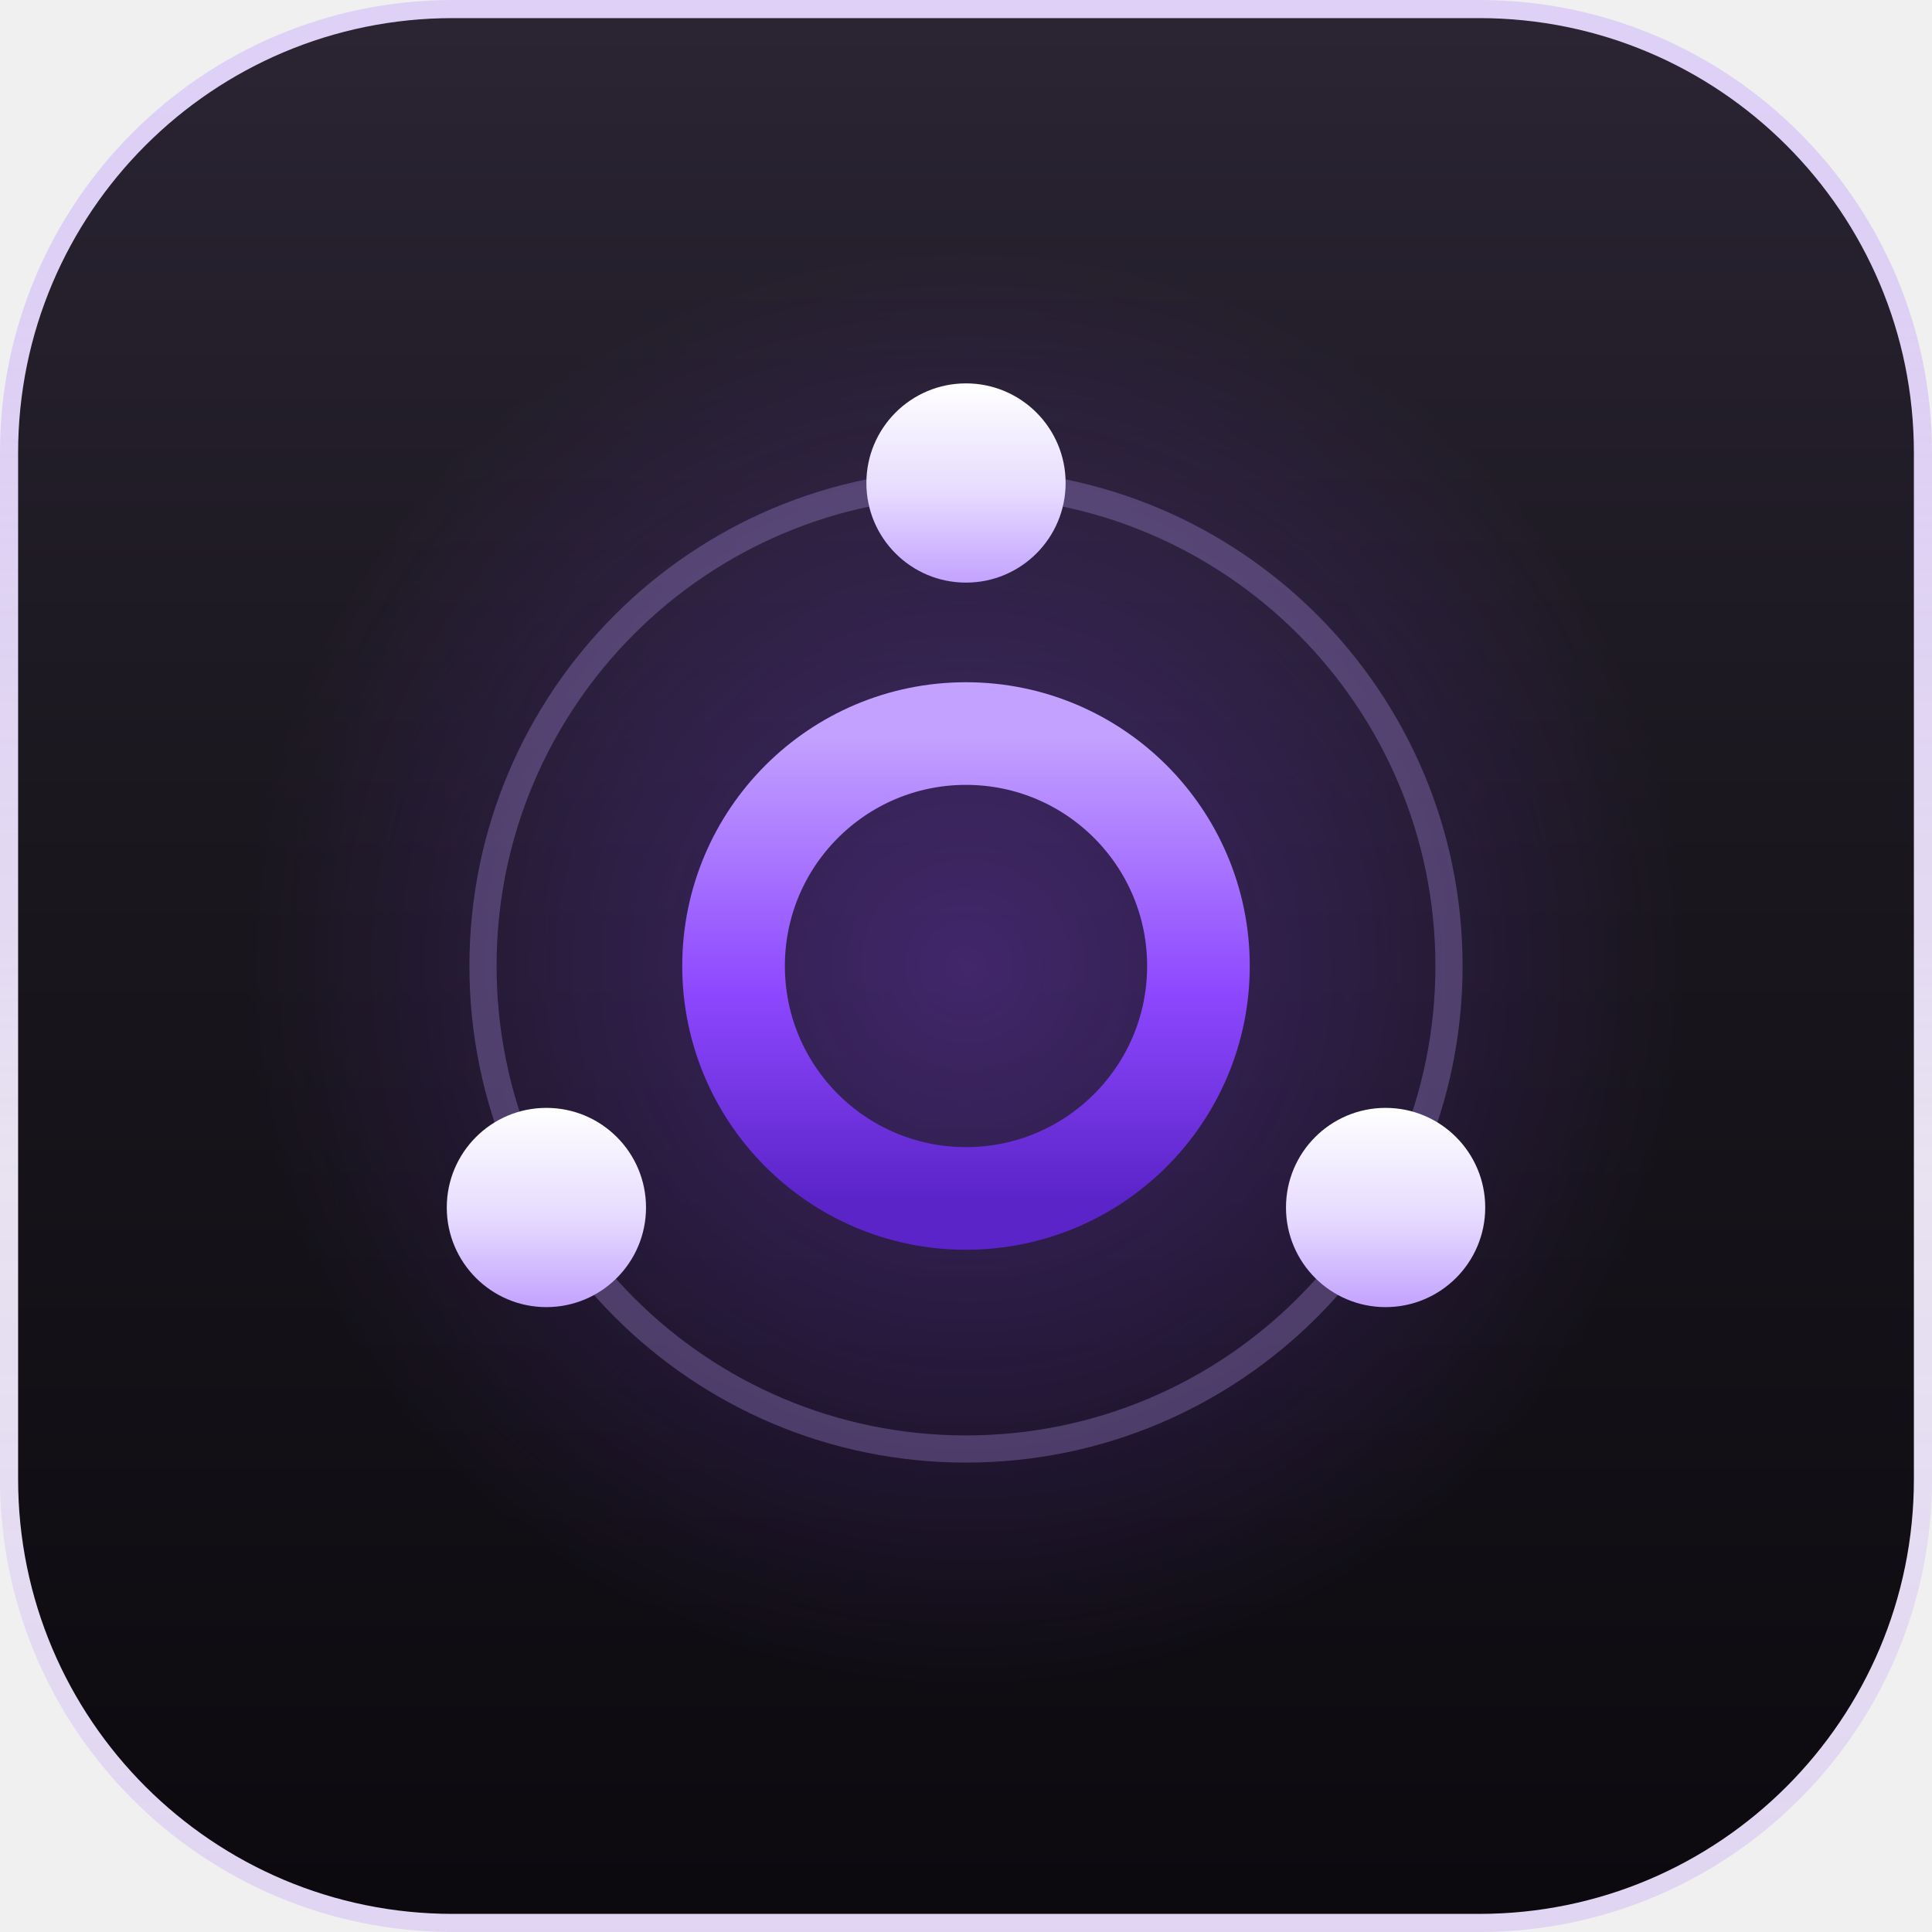
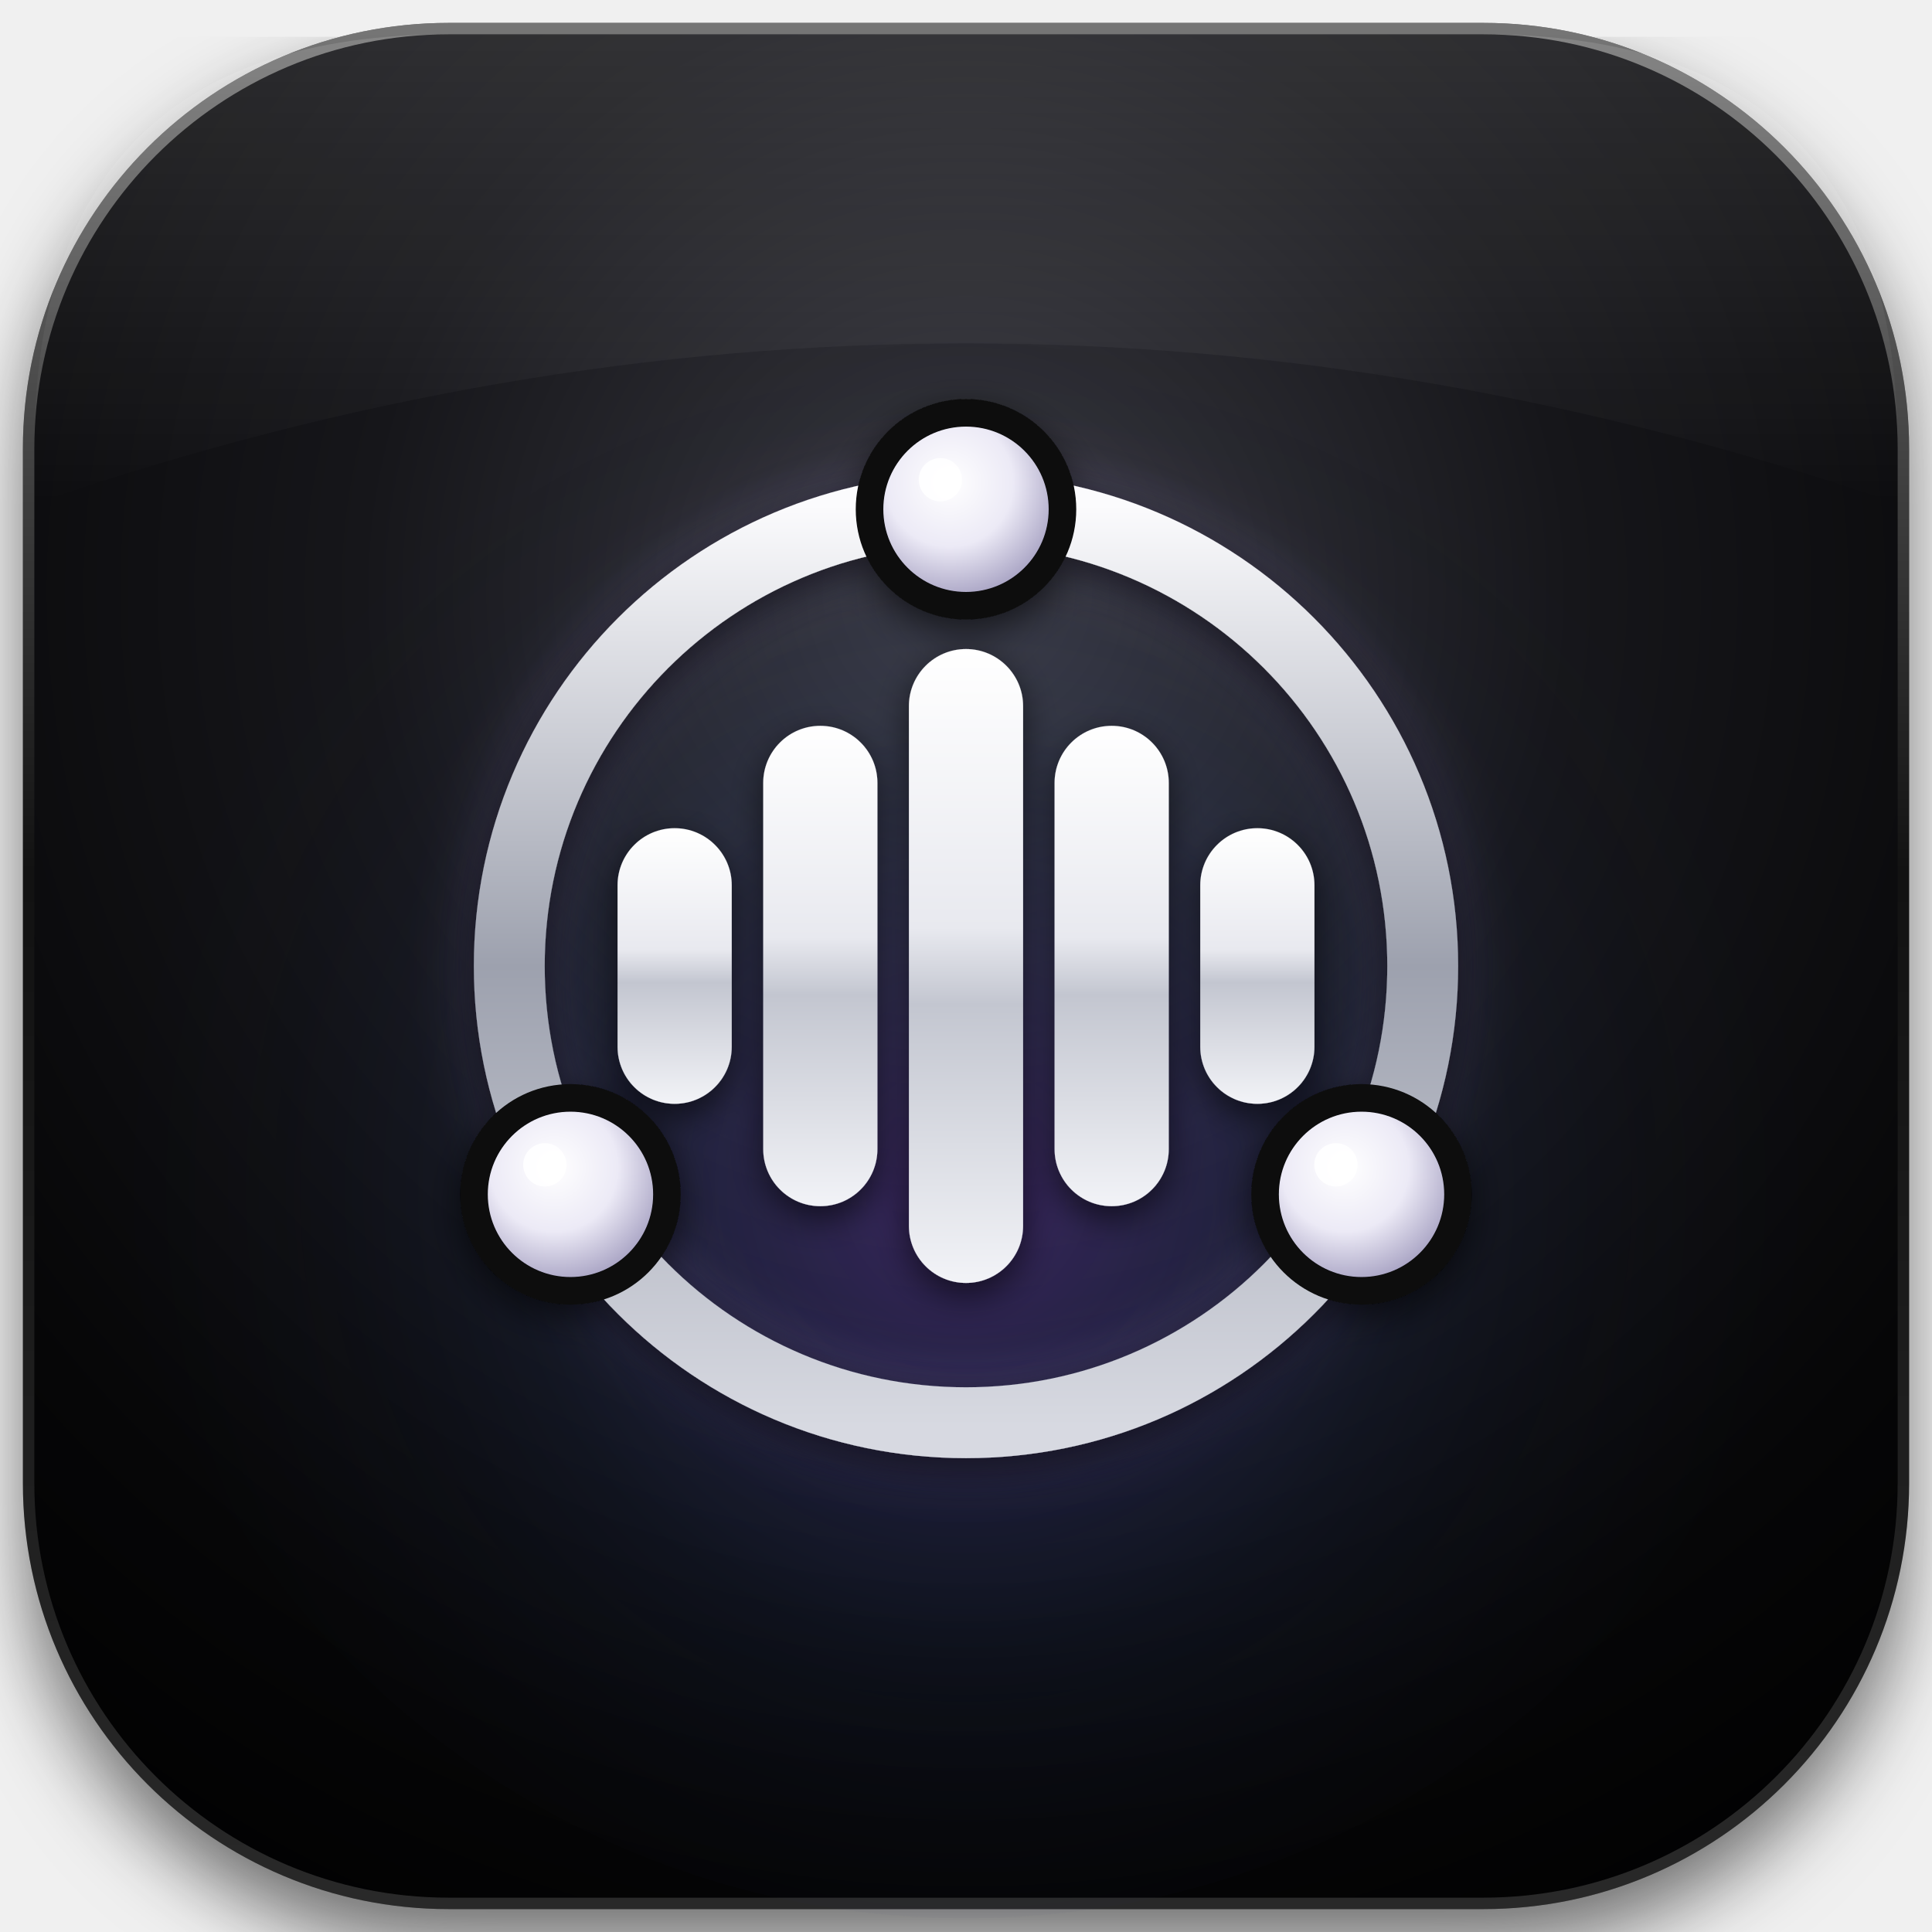
- <svg xmlns="http://www.w3.org/2000/svg" viewBox="0 0 64 64">
+ <svg xmlns="http://www.w3.org/2000/svg" viewBox="90 90 844 844">
  <defs>
-     <linearGradient id="face" x1="0" y1="0" x2="0" y2="1">
-       <stop offset="0" stop-color="#2a2433" />
-       <stop offset=".45" stop-color="#19161d" />
-       <stop offset="1" stop-color="#0c0a0f" />
+     <radialGradient id="fbg" cx="50%" cy="30%" r="85%">
+       <stop offset="0" stop-color="#3a3a42" />
+       <stop offset=".38" stop-color="#16161a" />
+       <stop offset=".75" stop-color="#060607" />
+       <stop offset="1" stop-color="#000" />
+     </radialGradient>
+     <linearGradient id="frim" x1="0" y1="0" x2="0" y2="1">
+       <stop offset="0" stop-color="#fff" stop-opacity=".46" />
+       <stop offset=".45" stop-color="#fff" stop-opacity=".07" />
+       <stop offset="1" stop-color="#fff" stop-opacity=".16" />
    </linearGradient>
-     <linearGradient id="rim" x1="0" y1="0" x2="0" y2="1">
-       <stop offset="0" stop-color="#c3a2ff" stop-opacity=".4" />
-       <stop offset=".6" stop-color="#8e48ff" stop-opacity=".08" />
-       <stop offset="1" stop-color="#8e48ff" stop-opacity=".16" />
+     <radialGradient id="fglow" cx="50%" cy="58%" r="52%">
+       <stop offset="0" stop-color="#8e48ff" stop-opacity=".30" />
+       <stop offset=".5" stop-color="#4f7dff" stop-opacity=".07" />
+       <stop offset="1" stop-color="#000" stop-opacity="0" />
+     </radialGradient>
+     <linearGradient id="fbar" x1="0" y1="0" x2="0" y2="1">
+       <stop offset="0" stop-color="#ffffff" />
+       <stop offset=".44" stop-color="#e8e9ef" />
+       <stop offset=".56" stop-color="#c3c6d0" />
+       <stop offset="1" stop-color="#f2f3f7" />
    </linearGradient>
-     <linearGradient id="core" x1="0" y1="0" x2="0" y2="1">
-       <stop offset="0" stop-color="#c3a2ff" />
-       <stop offset=".55" stop-color="#8e48ff" />
-       <stop offset="1" stop-color="#5b24c9" />
+     <linearGradient id="fring" x1="0" y1="0" x2="0" y2="1">
+       <stop offset="0" stop-color="#fbfbfd" />
+       <stop offset=".5" stop-color="#9da1ae" />
+       <stop offset="1" stop-color="#d7d9e1" />
    </linearGradient>
-     <linearGradient id="agent" x1="0" y1="0" x2="0" y2="1">
+     <radialGradient id="fnode" cx="40%" cy="34%" r="70%">
      <stop offset="0" stop-color="#fff" />
-       <stop offset=".55" stop-color="#e6dbff" />
-       <stop offset="1" stop-color="#c3a2ff" />
+       <stop offset=".55" stop-color="#eceaf6" />
+       <stop offset="1" stop-color="#a9a4c4" />
+     </radialGradient>
+     <linearGradient id="fsheen" x1="0" y1="0" x2="0" y2="1">
+       <stop offset="0" stop-color="#fff" stop-opacity=".12" />
+       <stop offset="1" stop-color="#fff" stop-opacity="0" />
    </linearGradient>
-     <radialGradient id="glow">
-       <stop offset="0" stop-color="#8e48ff" stop-opacity=".35" />
-       <stop offset="1" stop-color="#8e48ff" stop-opacity="0" />
-     </radialGradient>
+     <filter id="fshadow" x="-20%" y="-20%" width="140%" height="140%">
+       <feDropShadow dx="0" dy="16" stdDeviation="17" flood-color="#000" flood-opacity=".55" />
+     </filter>
+     <filter id="flift" x="-30%" y="-30%" width="160%" height="160%">
+       <feDropShadow dx="0" dy="6" stdDeviation="9" flood-color="#000" flood-opacity=".6" />
+     </filter>
+     <filter id="fbloom" x="-50%" y="-50%" width="200%" height="200%">
+       <feGaussianBlur stdDeviation="14" />
+     </filter>
  </defs>
-   <rect width="64" height="64" rx="15" fill="url(#rim)" />
-   <rect x=".6" y=".6" width="62.8" height="62.8" rx="14.4" fill="url(#face)" />
-   <circle cx="32" cy="32" r="24" fill="url(#glow)" />
-   <circle cx="32" cy="32" r="16" fill="none" stroke="#c3a2ff" stroke-opacity=".28" stroke-width=".9" />
-   <circle cx="32" cy="32" r="7.7" fill="none" stroke="url(#core)" stroke-width="3.4" />
-   <circle cx="32" cy="16" r="3.3" fill="url(#agent)" />
-   <circle cx="45.9" cy="40" r="3.3" fill="url(#agent)" />
-   <circle cx="18.1" cy="40" r="3.3" fill="url(#agent)" />
+   <rect x="100" y="100" width="824" height="824" rx="186" fill="#000" filter="url(#fshadow)" />
+   <rect x="100" y="100" width="824" height="824" rx="186" fill="url(#frim)" />
+   <rect x="105" y="105" width="814" height="814" rx="181" fill="url(#fbg)" />
+   <circle cx="512" cy="548" r="380" fill="url(#fglow)" />
+   <path d="M105 310 Q512 170 919 310 L919 286 Q919 105 738 105 L286 105 Q105 105 105 286Z" fill="url(#fsheen)" />
+   <g transform="translate(512 512) scale(0.86) translate(-512 -512)">
+     <g opacity=".55" filter="url(#fbloom)">
+       <circle cx="512" cy="512" r="232" fill="none" stroke="#b9a4ff" stroke-opacity=".35" stroke-width="40" />
+     </g>
+     <g filter="url(#flift)">
+       <circle cx="512" cy="512" r="232" fill="none" stroke="url(#fring)" stroke-width="36" />
+       <rect x="335" y="442" width="58" height="140" rx="29" fill="url(#fbar)" />
+       <rect x="409" y="390" width="58" height="244" rx="29" fill="url(#fbar)" />
+       <rect x="483" y="351" width="58" height="322" rx="29" fill="url(#fbar)" />
+       <rect x="557" y="390" width="58" height="244" rx="29" fill="url(#fbar)" />
+       <rect x="631" y="442" width="58" height="140" rx="29" fill="url(#fbar)" />
+       <circle cx="512" cy="280" r="56" fill="#09090b" />
+       <circle cx="512" cy="280" r="42" fill="url(#fnode)" />
+       <circle cx="499" cy="265" r="11" fill="#fff" opacity=".9" />
+       <circle cx="712.918" cy="628" r="56" fill="#09090b" />
+       <circle cx="712.918" cy="628" r="42" fill="url(#fnode)" />
+       <circle cx="699.918" cy="613" r="11" fill="#fff" opacity=".9" />
+       <circle cx="311.082" cy="628" r="56" fill="#09090b" />
+       <circle cx="311.082" cy="628" r="42" fill="url(#fnode)" />
+       <circle cx="298.082" cy="613" r="11" fill="#fff" opacity=".9" />
+     </g>
+   </g>
</svg>
